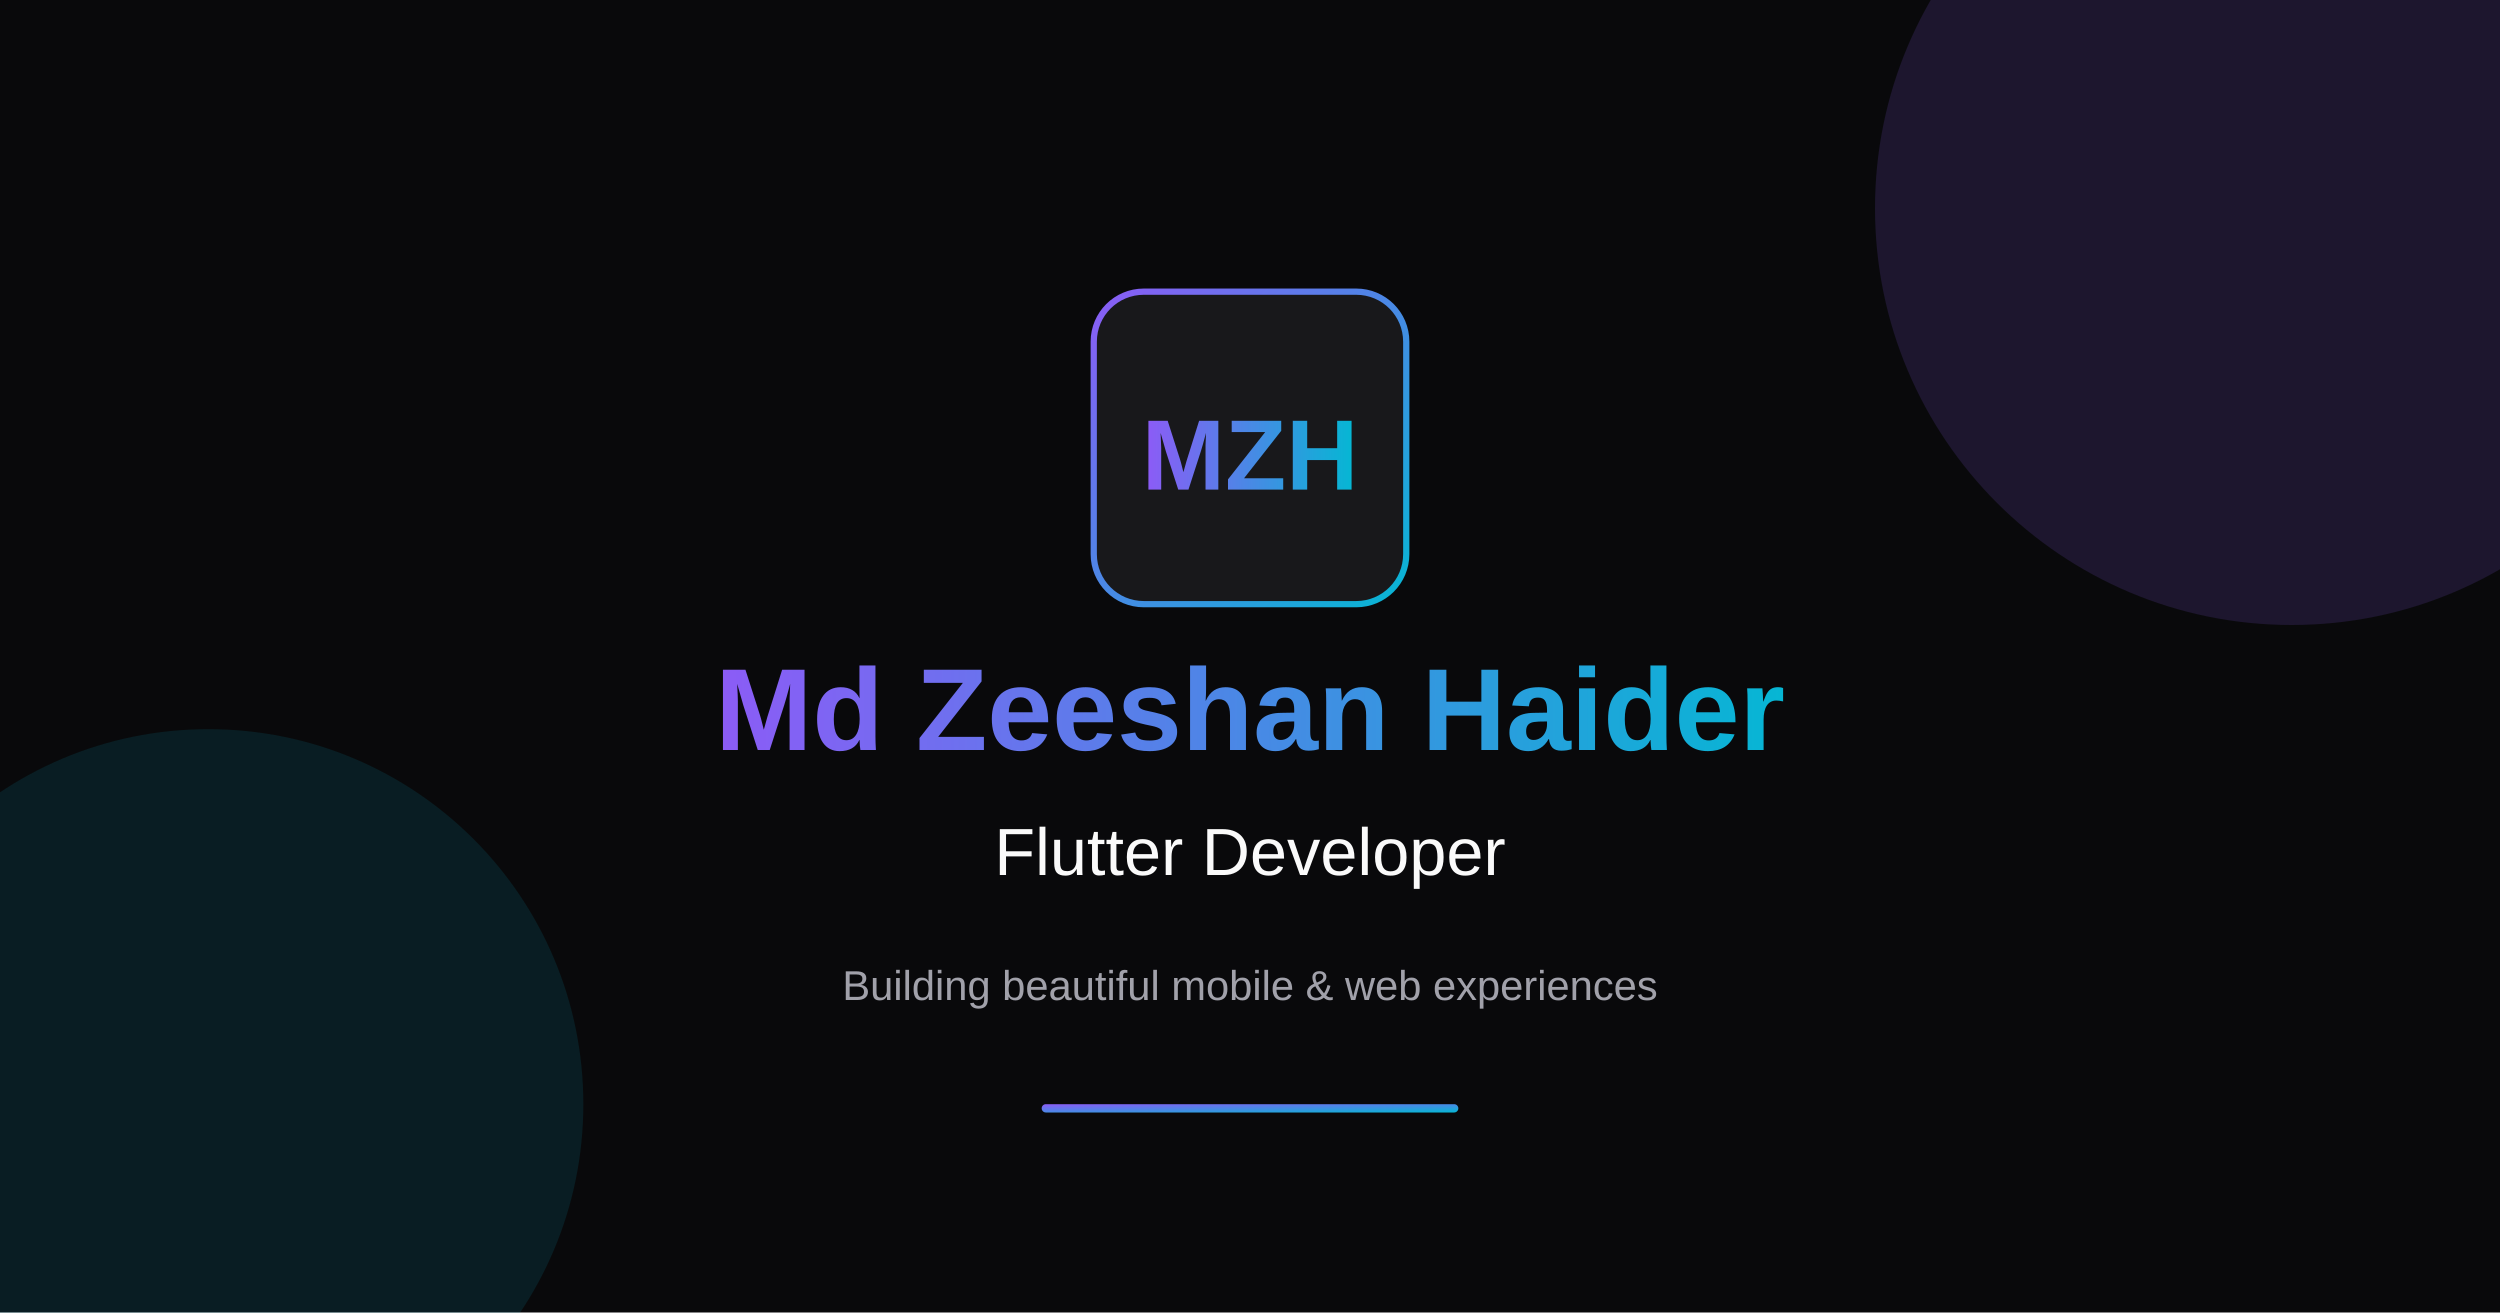
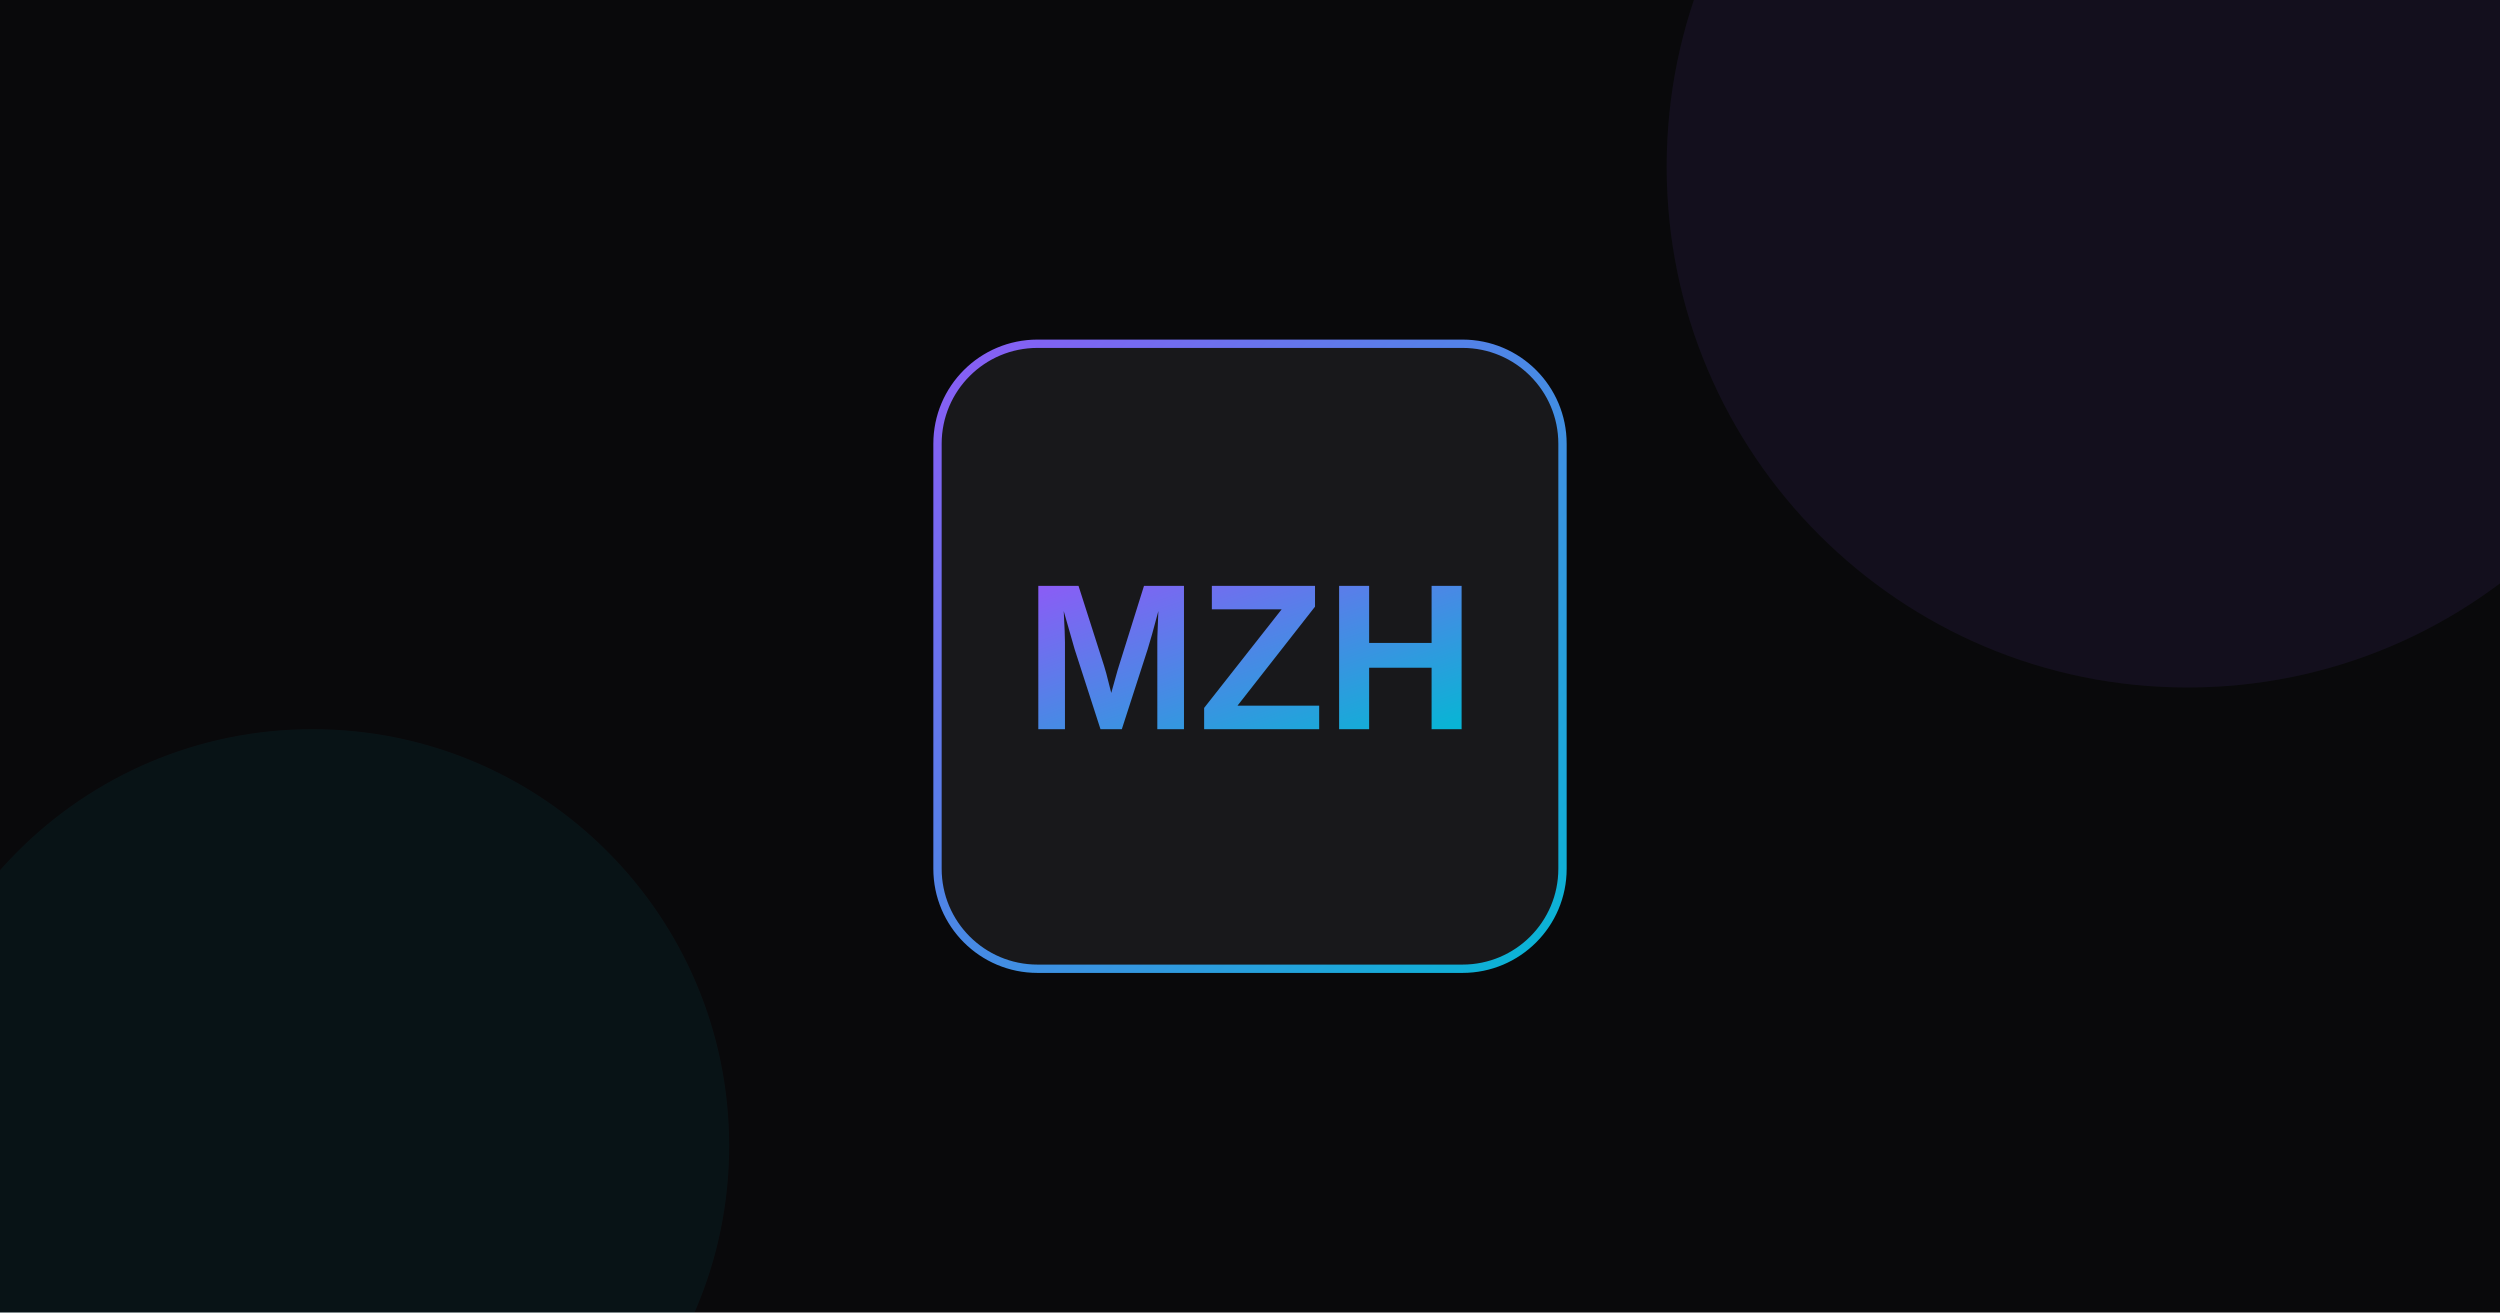
<svg xmlns="http://www.w3.org/2000/svg" width="1200" height="630" viewBox="0 0 1200 630">
  <defs>
    <linearGradient id="grad" x1="0%" y1="0%" x2="100%" y2="100%">
      <stop offset="0%" style="stop-color:#8B5CF6" />
      <stop offset="100%" style="stop-color:#06B6D4" />
    </linearGradient>
-     <linearGradient id="textGrad" x1="0%" y1="0%" x2="100%" y2="0%">
-       <stop offset="0%" style="stop-color:#8B5CF6" />
-       <stop offset="100%" style="stop-color:#06B6D4" />
-     </linearGradient>
  </defs>
  <rect width="1200" height="630" fill="#09090B" />
-   <circle cx="1100" cy="100" r="200" fill="#8B5CF6" opacity="0.15" />
-   <circle cx="100" cy="530" r="180" fill="#06B6D4" opacity="0.12" />
-   <rect x="525" y="140" width="150" height="150" rx="24" fill="#18181B" stroke="url(#grad)" stroke-width="3" />
-   <text x="600" y="235" font-family="Arial, sans-serif" font-size="48" font-weight="bold" fill="url(#textGrad)" text-anchor="middle">MZH</text>
-   <text x="600" y="360" font-family="Arial, sans-serif" font-size="56" font-weight="bold" fill="url(#textGrad)" text-anchor="middle">Md Zeeshan Haider</text>
-   <text x="600" y="420" font-family="Arial, sans-serif" font-size="32" fill="#FAFAFA" text-anchor="middle">Flutter Developer</text>
-   <text x="600" y="480" font-family="Arial, sans-serif" font-size="20" fill="#A1A1AA" text-anchor="middle">Building beautiful mobile &amp; web experiences</text>
-   <rect x="500" y="530" width="200" height="4" rx="2" fill="url(#grad)" />
+   <circle cx="1050" cy="80" r="250" fill="#8B5CF6" opacity="0.08" />
+   <circle cx="150" cy="550" r="200" fill="#06B6D4" opacity="0.06" />
+   <rect x="450" y="165" width="300" height="300" rx="48" fill="#18181B" stroke="url(#grad)" stroke-width="4" />
+   <text x="600" y="350" font-family="Arial, sans-serif" font-size="100" font-weight="bold" fill="url(#grad)" text-anchor="middle">MZH</text>
</svg>
